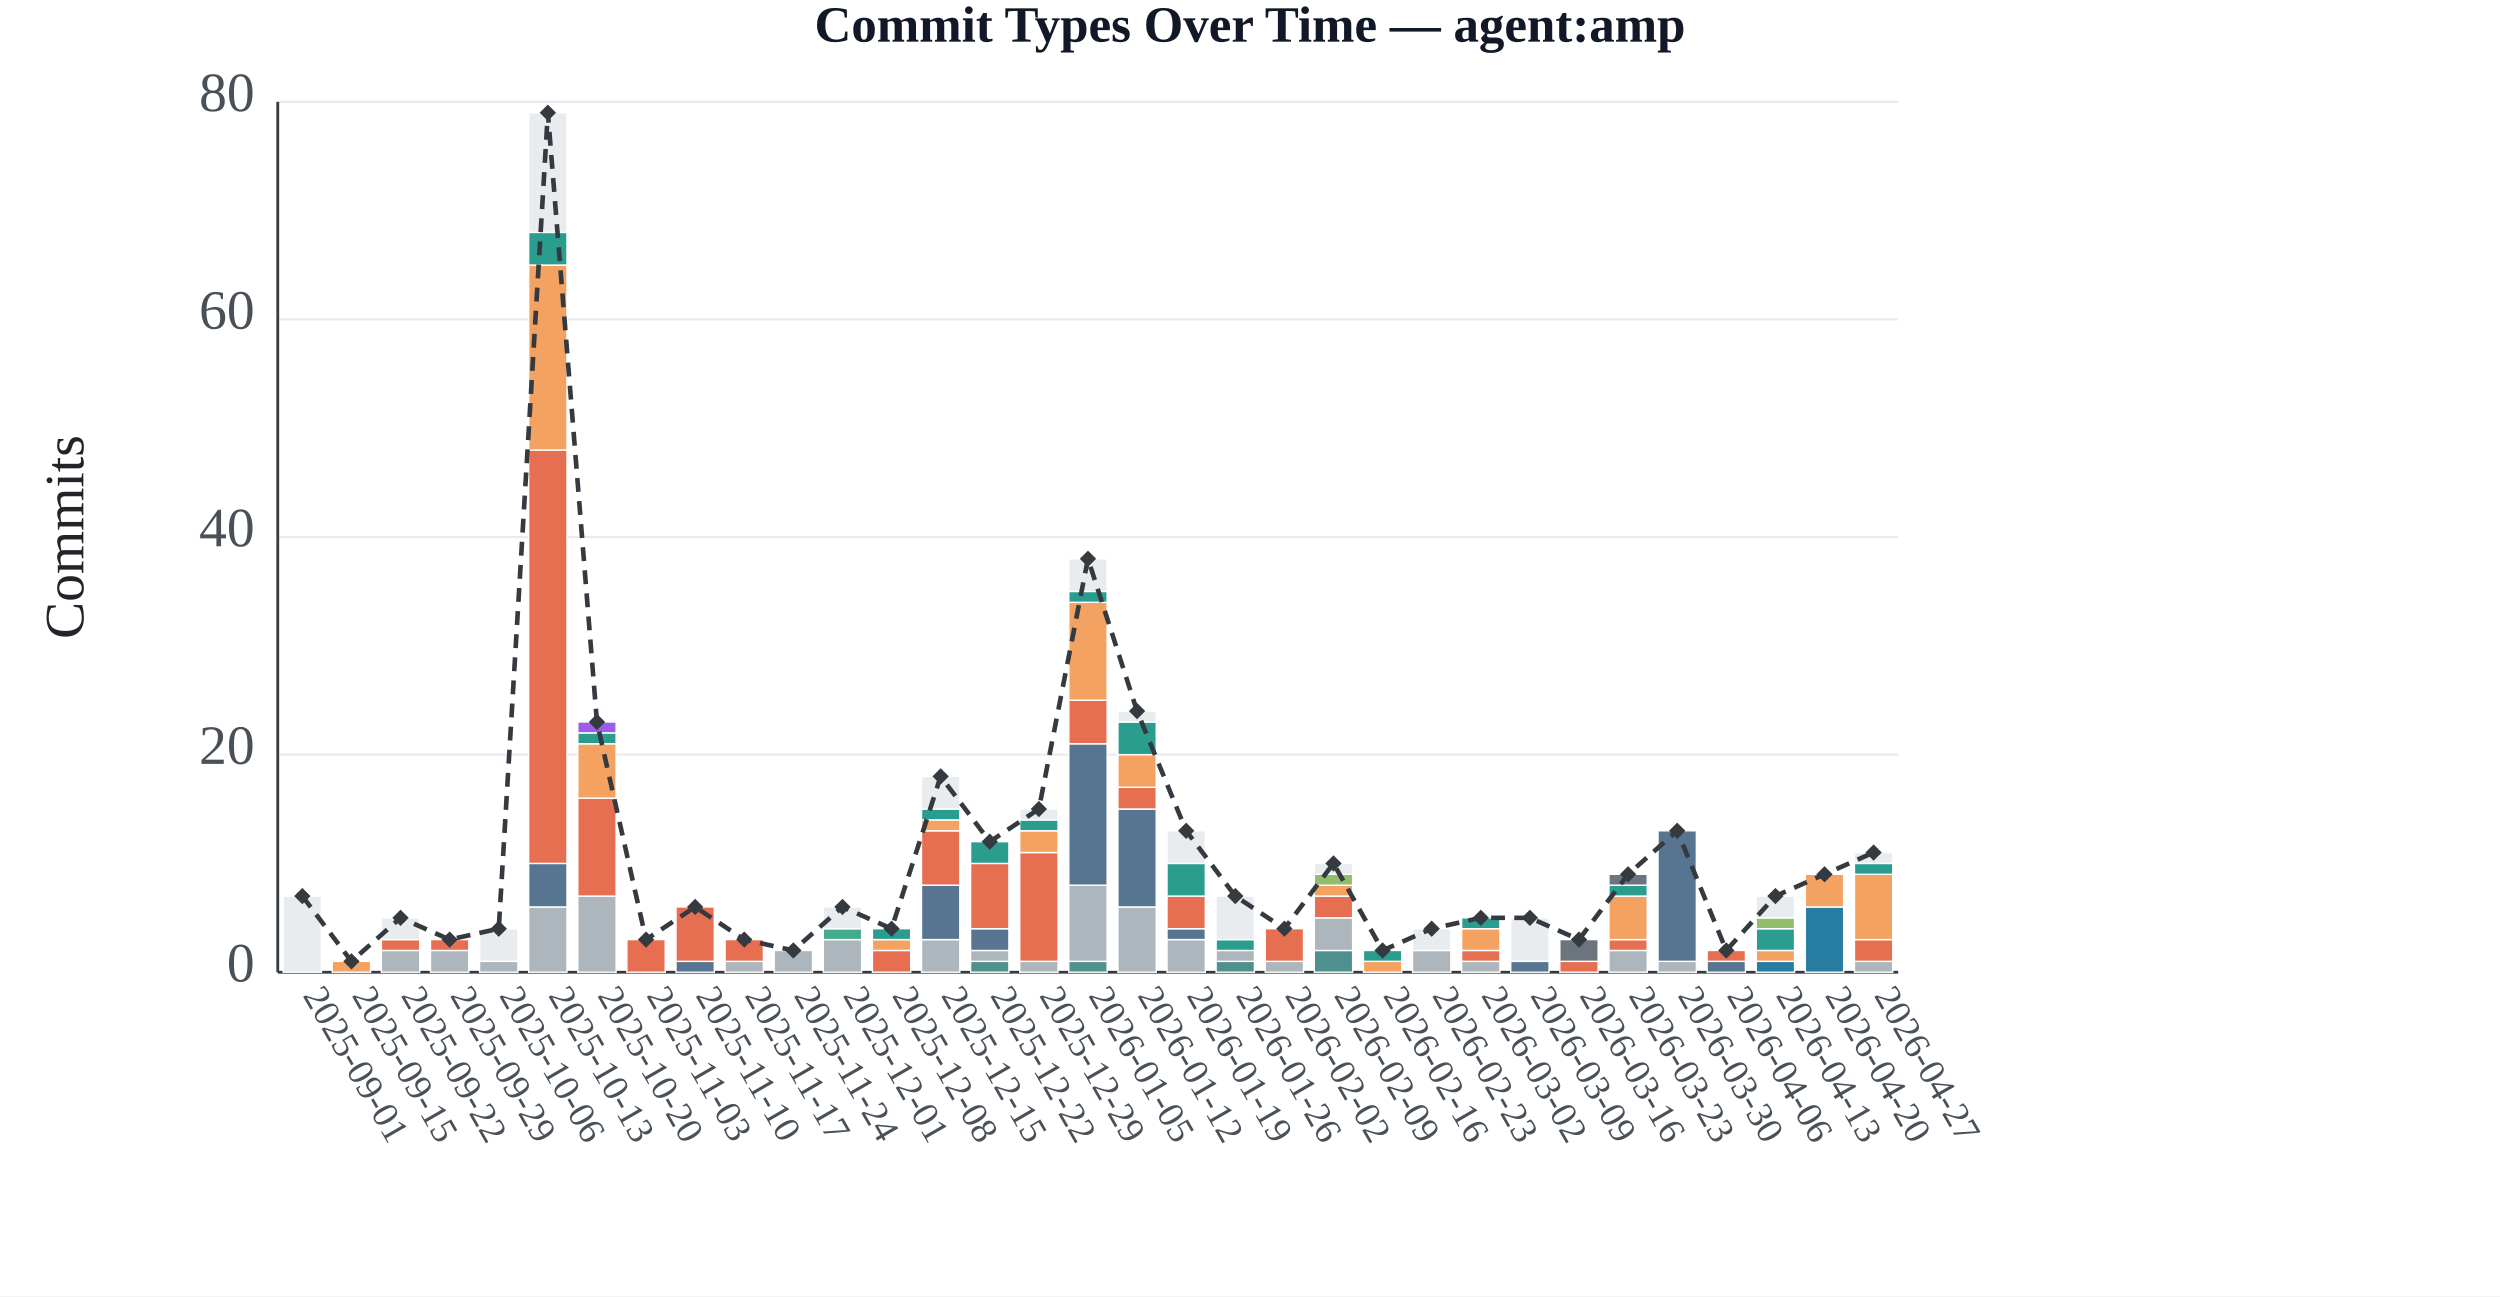
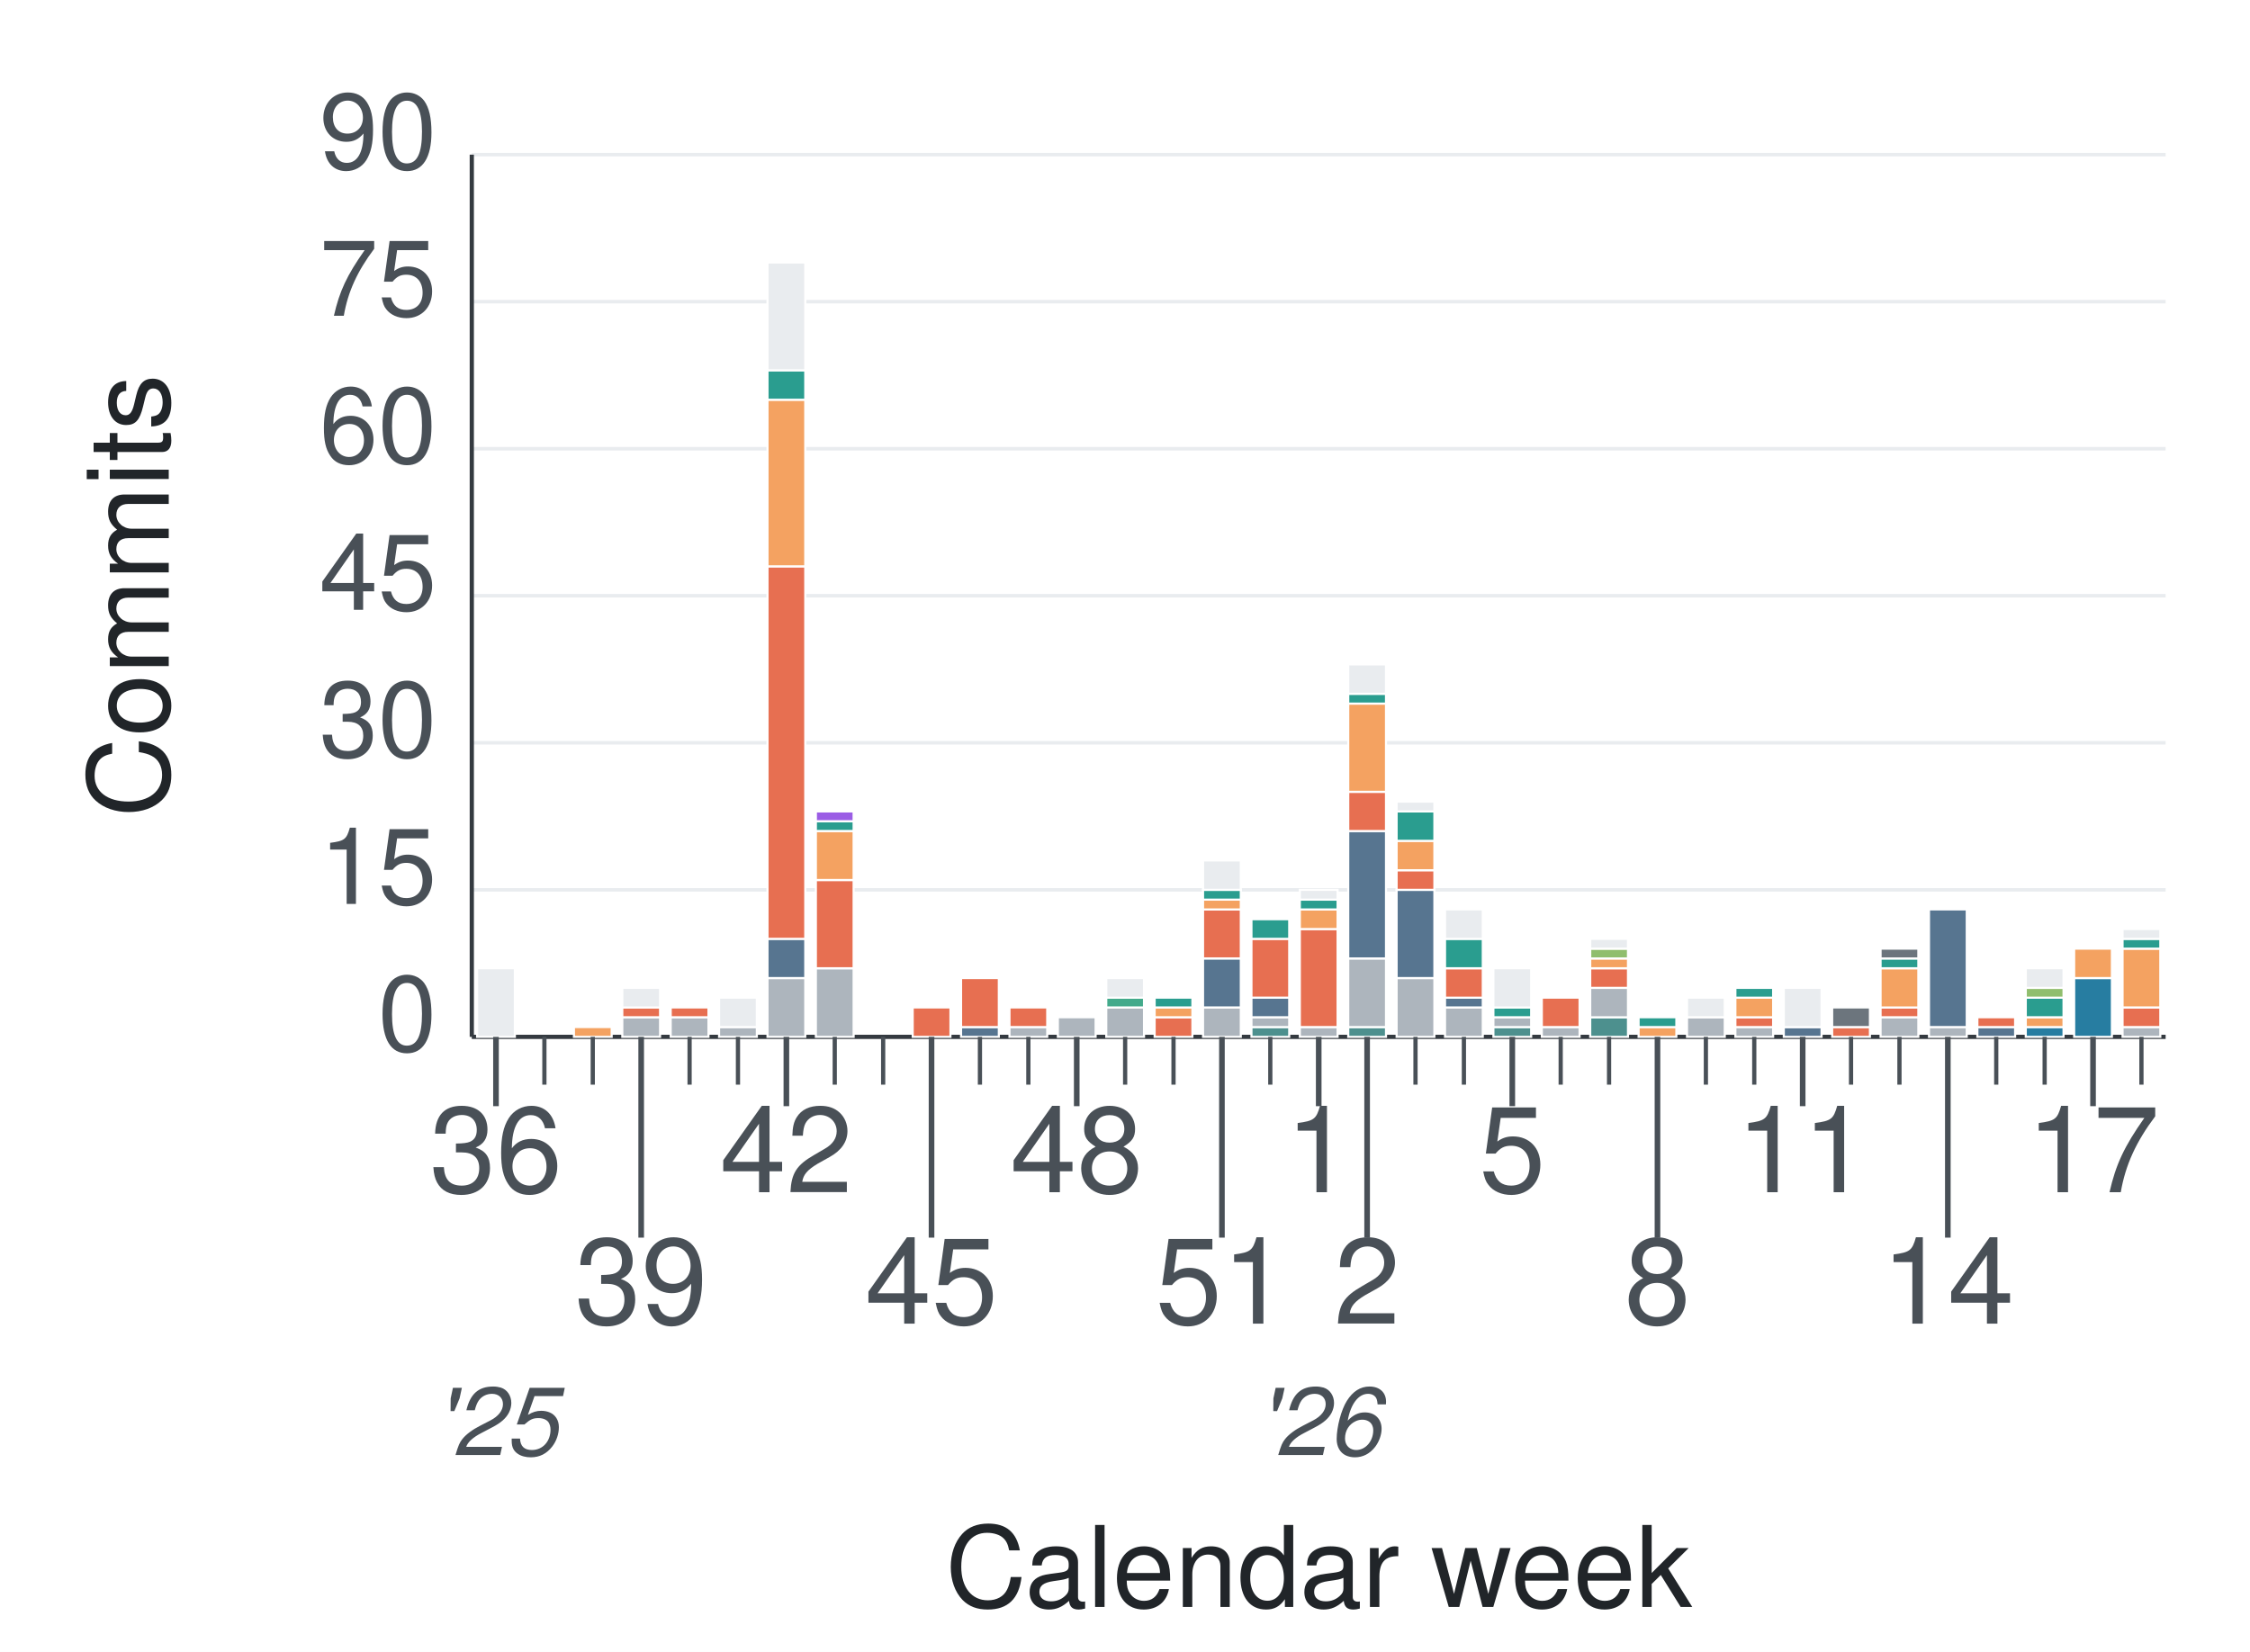
- <svg xmlns="http://www.w3.org/2000/svg" width="1080" height="560" viewBox="0 0 1080 560">
+ <svg xmlns="http://www.w3.org/2000/svg" font-family="Helvetica, Arial, Liberation Sans, DejaVu Sans, sans-serif" width="640" height="470" viewBox="0 0 640 470">
  <rect width="100%" height="100%" fill="white" />
-   <line x1="120.00" y1="420.00" x2="820.00" y2="420.00" stroke="#e9ecef" stroke-width="1" />
-   <text x="110.00" y="424.00" text-anchor="end" font-size="24" fill="#495057">0</text>
-   <line x1="120.00" y1="326.00" x2="820.00" y2="326.00" stroke="#e9ecef" stroke-width="1" />
-   <text x="110.00" y="330.00" text-anchor="end" font-size="24" fill="#495057">20</text>
-   <line x1="120.00" y1="232.00" x2="820.00" y2="232.00" stroke="#e9ecef" stroke-width="1" />
-   <text x="110.00" y="236.00" text-anchor="end" font-size="24" fill="#495057">40</text>
-   <line x1="120.00" y1="138.00" x2="820.00" y2="138.00" stroke="#e9ecef" stroke-width="1" />
-   <text x="110.00" y="142.00" text-anchor="end" font-size="24" fill="#495057">60</text>
-   <line x1="120.00" y1="44.00" x2="820.00" y2="44.00" stroke="#e9ecef" stroke-width="1" />
-   <text x="110.00" y="48.00" text-anchor="end" font-size="24" fill="#495057">80</text>
-   <line x1="120.00" y1="420.00" x2="820.00" y2="420.00" stroke="#343a40" stroke-width="1.2" />
-   <line x1="120.00" y1="44.00" x2="120.00" y2="420.00" stroke="#343a40" stroke-width="1.2" />
-   <text x="540.00" y="18" text-anchor="middle" font-size="22" font-weight="700" fill="#111827">Commit Types Over Time — agent:amp</text>
-   <text x="36.00" y="232.00" transform="rotate(-90 36.00 232.00)" text-anchor="middle" font-size="24" fill="#212529">Commits</text>
-   <rect x="122.33" y="387.10" width="16.55" height="32.90" fill="#e9ecef" stroke="white" stroke-width="0.6" />
-   <rect x="143.55" y="415.30" width="16.55" height="4.70" fill="#f4a261" stroke="white" stroke-width="0.6" />
-   <rect x="164.76" y="410.60" width="16.55" height="9.40" fill="#adb5bd" stroke="white" stroke-width="0.6" />
-   <rect x="164.76" y="405.90" width="16.55" height="4.70" fill="#e76f51" stroke="white" stroke-width="0.6" />
-   <rect x="164.76" y="396.50" width="16.55" height="9.40" fill="#e9ecef" stroke="white" stroke-width="0.6" />
-   <rect x="185.97" y="410.60" width="16.55" height="9.40" fill="#adb5bd" stroke="white" stroke-width="0.6" />
-   <rect x="185.97" y="405.90" width="16.55" height="4.70" fill="#e76f51" stroke="white" stroke-width="0.6" />
-   <rect x="207.18" y="415.30" width="16.55" height="4.70" fill="#adb5bd" stroke="white" stroke-width="0.6" />
-   <rect x="207.18" y="401.20" width="16.55" height="14.10" fill="#e9ecef" stroke="white" stroke-width="0.6" />
-   <rect x="228.39" y="391.80" width="16.55" height="28.20" fill="#adb5bd" stroke="white" stroke-width="0.6" />
-   <rect x="228.39" y="373.00" width="16.55" height="18.80" fill="#577590" stroke="white" stroke-width="0.6" />
-   <rect x="228.39" y="194.40" width="16.55" height="178.60" fill="#e76f51" stroke="white" stroke-width="0.6" />
-   <rect x="228.39" y="114.50" width="16.55" height="79.90" fill="#f4a261" stroke="white" stroke-width="0.6" />
-   <rect x="228.39" y="100.40" width="16.55" height="14.10" fill="#2a9d8f" stroke="white" stroke-width="0.6" />
-   <rect x="228.39" y="48.70" width="16.55" height="51.70" fill="#e9ecef" stroke="white" stroke-width="0.6" />
-   <rect x="249.61" y="387.10" width="16.55" height="32.90" fill="#adb5bd" stroke="white" stroke-width="0.6" />
-   <rect x="249.61" y="344.80" width="16.55" height="42.30" fill="#e76f51" stroke="white" stroke-width="0.6" />
-   <rect x="249.61" y="321.30" width="16.55" height="23.50" fill="#f4a261" stroke="white" stroke-width="0.6" />
-   <rect x="249.61" y="316.60" width="16.55" height="4.70" fill="#2a9d8f" stroke="white" stroke-width="0.6" />
-   <rect x="249.61" y="311.90" width="16.55" height="4.70" fill="#9b5de5" stroke="white" stroke-width="0.6" />
-   <rect x="270.82" y="405.90" width="16.55" height="14.10" fill="#e76f51" stroke="white" stroke-width="0.6" />
-   <rect x="292.03" y="415.30" width="16.55" height="4.70" fill="#577590" stroke="white" stroke-width="0.6" />
-   <rect x="292.03" y="391.80" width="16.55" height="23.50" fill="#e76f51" stroke="white" stroke-width="0.6" />
-   <rect x="313.24" y="415.30" width="16.55" height="4.70" fill="#adb5bd" stroke="white" stroke-width="0.6" />
-   <rect x="313.24" y="405.90" width="16.55" height="9.40" fill="#e76f51" stroke="white" stroke-width="0.6" />
-   <rect x="334.45" y="410.60" width="16.55" height="9.40" fill="#adb5bd" stroke="white" stroke-width="0.6" />
-   <rect x="355.67" y="405.90" width="16.55" height="14.10" fill="#adb5bd" stroke="white" stroke-width="0.6" />
-   <rect x="355.67" y="401.20" width="16.55" height="4.70" fill="#43aa8b" stroke="white" stroke-width="0.6" />
-   <rect x="355.67" y="391.80" width="16.55" height="9.40" fill="#e9ecef" stroke="white" stroke-width="0.6" />
-   <rect x="376.88" y="410.60" width="16.55" height="9.40" fill="#e76f51" stroke="white" stroke-width="0.6" />
-   <rect x="376.88" y="405.90" width="16.55" height="4.70" fill="#f4a261" stroke="white" stroke-width="0.6" />
-   <rect x="376.88" y="401.20" width="16.55" height="4.70" fill="#2a9d8f" stroke="white" stroke-width="0.6" />
-   <rect x="398.09" y="405.90" width="16.55" height="14.10" fill="#adb5bd" stroke="white" stroke-width="0.6" />
-   <rect x="398.09" y="382.40" width="16.55" height="23.50" fill="#577590" stroke="white" stroke-width="0.6" />
-   <rect x="398.09" y="358.90" width="16.55" height="23.50" fill="#e76f51" stroke="white" stroke-width="0.6" />
-   <rect x="398.09" y="354.20" width="16.55" height="4.70" fill="#f4a261" stroke="white" stroke-width="0.6" />
-   <rect x="398.09" y="349.50" width="16.55" height="4.70" fill="#2a9d8f" stroke="white" stroke-width="0.6" />
-   <rect x="398.09" y="335.40" width="16.55" height="14.10" fill="#e9ecef" stroke="white" stroke-width="0.6" />
-   <rect x="419.30" y="415.30" width="16.55" height="4.70" fill="#4d908e" stroke="white" stroke-width="0.6" />
-   <rect x="419.30" y="410.60" width="16.55" height="4.70" fill="#adb5bd" stroke="white" stroke-width="0.6" />
-   <rect x="419.30" y="401.20" width="16.55" height="9.40" fill="#577590" stroke="white" stroke-width="0.6" />
-   <rect x="419.30" y="373.00" width="16.55" height="28.20" fill="#e76f51" stroke="white" stroke-width="0.6" />
-   <rect x="419.30" y="363.60" width="16.55" height="9.40" fill="#2a9d8f" stroke="white" stroke-width="0.6" />
-   <rect x="440.52" y="415.30" width="16.55" height="4.70" fill="#adb5bd" stroke="white" stroke-width="0.6" />
-   <rect x="440.52" y="368.30" width="16.55" height="47.00" fill="#e76f51" stroke="white" stroke-width="0.6" />
-   <rect x="440.52" y="358.90" width="16.55" height="9.40" fill="#f4a261" stroke="white" stroke-width="0.6" />
-   <rect x="440.52" y="354.20" width="16.55" height="4.70" fill="#2a9d8f" stroke="white" stroke-width="0.6" />
-   <rect x="440.52" y="349.50" width="16.55" height="4.70" fill="#e9ecef" stroke="white" stroke-width="0.6" />
-   <rect x="461.73" y="415.30" width="16.55" height="4.70" fill="#4d908e" stroke="white" stroke-width="0.6" />
-   <rect x="461.73" y="382.40" width="16.55" height="32.90" fill="#adb5bd" stroke="white" stroke-width="0.6" />
-   <rect x="461.73" y="321.30" width="16.55" height="61.10" fill="#577590" stroke="white" stroke-width="0.6" />
-   <rect x="461.73" y="302.50" width="16.55" height="18.80" fill="#e76f51" stroke="white" stroke-width="0.6" />
-   <rect x="461.73" y="260.20" width="16.55" height="42.30" fill="#f4a261" stroke="white" stroke-width="0.6" />
-   <rect x="461.73" y="255.50" width="16.55" height="4.70" fill="#2a9d8f" stroke="white" stroke-width="0.6" />
-   <rect x="461.73" y="241.40" width="16.55" height="14.10" fill="#e9ecef" stroke="white" stroke-width="0.6" />
-   <rect x="482.94" y="391.80" width="16.55" height="28.20" fill="#adb5bd" stroke="white" stroke-width="0.6" />
-   <rect x="482.94" y="349.50" width="16.55" height="42.30" fill="#577590" stroke="white" stroke-width="0.6" />
-   <rect x="482.94" y="340.10" width="16.55" height="9.40" fill="#e76f51" stroke="white" stroke-width="0.6" />
-   <rect x="482.94" y="326.00" width="16.55" height="14.10" fill="#f4a261" stroke="white" stroke-width="0.6" />
-   <rect x="482.94" y="311.90" width="16.55" height="14.10" fill="#2a9d8f" stroke="white" stroke-width="0.6" />
-   <rect x="482.94" y="307.20" width="16.55" height="4.70" fill="#e9ecef" stroke="white" stroke-width="0.6" />
-   <rect x="504.15" y="405.90" width="16.55" height="14.10" fill="#adb5bd" stroke="white" stroke-width="0.6" />
-   <rect x="504.15" y="401.20" width="16.55" height="4.70" fill="#577590" stroke="white" stroke-width="0.6" />
-   <rect x="504.15" y="387.10" width="16.55" height="14.10" fill="#e76f51" stroke="white" stroke-width="0.6" />
-   <rect x="504.15" y="373.00" width="16.55" height="14.10" fill="#2a9d8f" stroke="white" stroke-width="0.6" />
-   <rect x="504.15" y="358.90" width="16.55" height="14.10" fill="#e9ecef" stroke="white" stroke-width="0.6" />
-   <rect x="525.36" y="415.30" width="16.55" height="4.70" fill="#4d908e" stroke="white" stroke-width="0.6" />
-   <rect x="525.36" y="410.60" width="16.55" height="4.70" fill="#adb5bd" stroke="white" stroke-width="0.6" />
-   <rect x="525.36" y="405.90" width="16.55" height="4.70" fill="#2a9d8f" stroke="white" stroke-width="0.6" />
-   <rect x="525.36" y="387.10" width="16.55" height="18.80" fill="#e9ecef" stroke="white" stroke-width="0.6" />
-   <rect x="546.58" y="415.30" width="16.55" height="4.70" fill="#adb5bd" stroke="white" stroke-width="0.6" />
-   <rect x="546.58" y="401.20" width="16.55" height="14.10" fill="#e76f51" stroke="white" stroke-width="0.6" />
-   <rect x="567.79" y="410.60" width="16.55" height="9.40" fill="#4d908e" stroke="white" stroke-width="0.6" />
-   <rect x="567.79" y="396.50" width="16.55" height="14.10" fill="#adb5bd" stroke="white" stroke-width="0.6" />
-   <rect x="567.79" y="387.10" width="16.55" height="9.40" fill="#e76f51" stroke="white" stroke-width="0.6" />
-   <rect x="567.79" y="382.40" width="16.55" height="4.70" fill="#f4a261" stroke="white" stroke-width="0.6" />
-   <rect x="567.79" y="377.70" width="16.55" height="4.70" fill="#90be6d" stroke="white" stroke-width="0.6" />
-   <rect x="567.79" y="373.00" width="16.55" height="4.70" fill="#e9ecef" stroke="white" stroke-width="0.6" />
-   <rect x="589.00" y="415.30" width="16.55" height="4.70" fill="#f4a261" stroke="white" stroke-width="0.6" />
-   <rect x="589.00" y="410.60" width="16.55" height="4.70" fill="#2a9d8f" stroke="white" stroke-width="0.6" />
-   <rect x="610.21" y="410.60" width="16.55" height="9.40" fill="#adb5bd" stroke="white" stroke-width="0.6" />
-   <rect x="610.21" y="401.20" width="16.55" height="9.40" fill="#e9ecef" stroke="white" stroke-width="0.6" />
-   <rect x="631.42" y="415.30" width="16.55" height="4.70" fill="#adb5bd" stroke="white" stroke-width="0.6" />
-   <rect x="631.42" y="410.60" width="16.55" height="4.70" fill="#e76f51" stroke="white" stroke-width="0.6" />
-   <rect x="631.42" y="401.20" width="16.55" height="9.40" fill="#f4a261" stroke="white" stroke-width="0.6" />
-   <rect x="631.42" y="396.50" width="16.55" height="4.70" fill="#2a9d8f" stroke="white" stroke-width="0.6" />
-   <rect x="652.64" y="415.30" width="16.55" height="4.70" fill="#577590" stroke="white" stroke-width="0.6" />
-   <rect x="652.64" y="396.50" width="16.55" height="18.80" fill="#e9ecef" stroke="white" stroke-width="0.6" />
-   <rect x="673.85" y="415.30" width="16.55" height="4.70" fill="#e76f51" stroke="white" stroke-width="0.6" />
-   <rect x="673.85" y="405.90" width="16.55" height="9.40" fill="#6c757d" stroke="white" stroke-width="0.6" />
-   <rect x="695.06" y="410.60" width="16.55" height="9.40" fill="#adb5bd" stroke="white" stroke-width="0.6" />
-   <rect x="695.06" y="405.90" width="16.55" height="4.70" fill="#e76f51" stroke="white" stroke-width="0.6" />
-   <rect x="695.06" y="387.10" width="16.55" height="18.80" fill="#f4a261" stroke="white" stroke-width="0.6" />
-   <rect x="695.06" y="382.40" width="16.55" height="4.70" fill="#2a9d8f" stroke="white" stroke-width="0.6" />
-   <rect x="695.06" y="377.70" width="16.55" height="4.70" fill="#6c757d" stroke="white" stroke-width="0.6" />
-   <rect x="716.27" y="415.30" width="16.55" height="4.70" fill="#adb5bd" stroke="white" stroke-width="0.6" />
-   <rect x="716.27" y="358.90" width="16.55" height="56.40" fill="#577590" stroke="white" stroke-width="0.6" />
-   <rect x="737.48" y="415.30" width="16.55" height="4.70" fill="#577590" stroke="white" stroke-width="0.6" />
-   <rect x="737.48" y="410.60" width="16.55" height="4.70" fill="#e76f51" stroke="white" stroke-width="0.6" />
-   <rect x="758.70" y="415.30" width="16.55" height="4.70" fill="#277da1" stroke="white" stroke-width="0.6" />
-   <rect x="758.70" y="410.60" width="16.55" height="4.70" fill="#f4a261" stroke="white" stroke-width="0.6" />
-   <rect x="758.70" y="401.20" width="16.55" height="9.40" fill="#2a9d8f" stroke="white" stroke-width="0.6" />
-   <rect x="758.70" y="396.50" width="16.55" height="4.70" fill="#90be6d" stroke="white" stroke-width="0.6" />
-   <rect x="758.70" y="387.10" width="16.55" height="9.40" fill="#e9ecef" stroke="white" stroke-width="0.6" />
-   <rect x="779.91" y="391.80" width="16.55" height="28.20" fill="#277da1" stroke="white" stroke-width="0.6" />
-   <rect x="779.91" y="377.70" width="16.55" height="14.10" fill="#f4a261" stroke="white" stroke-width="0.6" />
-   <rect x="801.12" y="415.30" width="16.55" height="4.70" fill="#adb5bd" stroke="white" stroke-width="0.6" />
-   <rect x="801.12" y="405.90" width="16.55" height="9.40" fill="#e76f51" stroke="white" stroke-width="0.6" />
-   <rect x="801.12" y="377.70" width="16.55" height="28.20" fill="#f4a261" stroke="white" stroke-width="0.6" />
-   <rect x="801.12" y="373.00" width="16.55" height="4.70" fill="#2a9d8f" stroke="white" stroke-width="0.6" />
-   <rect x="801.12" y="368.30" width="16.55" height="4.70" fill="#e9ecef" stroke="white" stroke-width="0.6" />
-   <polyline fill="none" stroke="#343a40" stroke-width="2" stroke-dasharray="6 4" points="130.61,387.10 151.82,415.30 173.03,396.50 194.24,405.90 215.45,401.20 236.67,48.70 257.88,311.90 279.09,405.90 300.30,391.80 321.52,405.90 342.73,410.60 363.94,391.80 385.15,401.20 406.36,335.40 427.58,363.60 448.79,349.50 470.00,241.40 491.21,307.20 512.42,358.90 533.64,387.10 554.85,401.20 576.06,373.00 597.27,410.60 618.48,401.20 639.70,396.50 660.91,396.50 682.12,405.90 703.33,377.70 724.55,358.90 745.76,410.60 766.97,387.10 788.18,377.70 809.39,368.30" />
-   <rect x="128.11" y="384.60" width="5" height="5" fill="#343a40" transform="rotate(45 130.61 387.10)" />
-   <rect x="149.32" y="412.80" width="5" height="5" fill="#343a40" transform="rotate(45 151.82 415.30)" />
-   <rect x="170.53" y="394.00" width="5" height="5" fill="#343a40" transform="rotate(45 173.03 396.50)" />
-   <rect x="191.74" y="403.40" width="5" height="5" fill="#343a40" transform="rotate(45 194.24 405.90)" />
-   <rect x="212.95" y="398.70" width="5" height="5" fill="#343a40" transform="rotate(45 215.45 401.20)" />
-   <rect x="234.17" y="46.20" width="5" height="5" fill="#343a40" transform="rotate(45 236.67 48.70)" />
-   <rect x="255.38" y="309.40" width="5" height="5" fill="#343a40" transform="rotate(45 257.88 311.90)" />
-   <rect x="276.59" y="403.40" width="5" height="5" fill="#343a40" transform="rotate(45 279.09 405.90)" />
-   <rect x="297.80" y="389.30" width="5" height="5" fill="#343a40" transform="rotate(45 300.30 391.80)" />
-   <rect x="319.02" y="403.40" width="5" height="5" fill="#343a40" transform="rotate(45 321.52 405.90)" />
-   <rect x="340.23" y="408.10" width="5" height="5" fill="#343a40" transform="rotate(45 342.73 410.60)" />
-   <rect x="361.44" y="389.30" width="5" height="5" fill="#343a40" transform="rotate(45 363.94 391.80)" />
-   <rect x="382.65" y="398.70" width="5" height="5" fill="#343a40" transform="rotate(45 385.15 401.20)" />
-   <rect x="403.86" y="332.90" width="5" height="5" fill="#343a40" transform="rotate(45 406.36 335.40)" />
-   <rect x="425.08" y="361.10" width="5" height="5" fill="#343a40" transform="rotate(45 427.58 363.60)" />
-   <rect x="446.29" y="347.00" width="5" height="5" fill="#343a40" transform="rotate(45 448.79 349.50)" />
-   <rect x="467.50" y="238.90" width="5" height="5" fill="#343a40" transform="rotate(45 470.00 241.40)" />
-   <rect x="488.71" y="304.70" width="5" height="5" fill="#343a40" transform="rotate(45 491.21 307.20)" />
-   <rect x="509.92" y="356.40" width="5" height="5" fill="#343a40" transform="rotate(45 512.42 358.90)" />
-   <rect x="531.14" y="384.60" width="5" height="5" fill="#343a40" transform="rotate(45 533.64 387.10)" />
-   <rect x="552.35" y="398.70" width="5" height="5" fill="#343a40" transform="rotate(45 554.85 401.20)" />
-   <rect x="573.56" y="370.50" width="5" height="5" fill="#343a40" transform="rotate(45 576.06 373.00)" />
-   <rect x="594.77" y="408.10" width="5" height="5" fill="#343a40" transform="rotate(45 597.27 410.60)" />
-   <rect x="615.98" y="398.70" width="5" height="5" fill="#343a40" transform="rotate(45 618.48 401.20)" />
-   <rect x="637.20" y="394.00" width="5" height="5" fill="#343a40" transform="rotate(45 639.70 396.50)" />
-   <rect x="658.41" y="394.00" width="5" height="5" fill="#343a40" transform="rotate(45 660.91 396.50)" />
-   <rect x="679.62" y="403.40" width="5" height="5" fill="#343a40" transform="rotate(45 682.12 405.90)" />
-   <rect x="700.83" y="375.20" width="5" height="5" fill="#343a40" transform="rotate(45 703.33 377.70)" />
-   <rect x="722.05" y="356.40" width="5" height="5" fill="#343a40" transform="rotate(45 724.55 358.90)" />
-   <rect x="743.26" y="408.10" width="5" height="5" fill="#343a40" transform="rotate(45 745.76 410.60)" />
-   <rect x="764.47" y="384.60" width="5" height="5" fill="#343a40" transform="rotate(45 766.97 387.10)" />
-   <rect x="785.68" y="375.20" width="5" height="5" fill="#343a40" transform="rotate(45 788.18 377.70)" />
-   <rect x="806.89" y="365.80" width="5" height="5" fill="#343a40" transform="rotate(45 809.39 368.30)" />
-   <text x="130.61" y="430.00" transform="rotate(60 130.61 430.00)" font-size="16" text-anchor="start" fill="#495057">2025-09-01</text>
-   <text x="151.82" y="430.00" transform="rotate(60 151.82 430.00)" font-size="16" text-anchor="start" fill="#495057">2025-09-15</text>
-   <text x="173.03" y="430.00" transform="rotate(60 173.03 430.00)" font-size="16" text-anchor="start" fill="#495057">2025-09-22</text>
-   <text x="194.24" y="430.00" transform="rotate(60 194.24 430.00)" font-size="16" text-anchor="start" fill="#495057">2025-09-29</text>
-   <text x="215.45" y="430.00" transform="rotate(60 215.45 430.00)" font-size="16" text-anchor="start" fill="#495057">2025-10-06</text>
-   <text x="236.67" y="430.00" transform="rotate(60 236.67 430.00)" font-size="16" text-anchor="start" fill="#495057">2025-10-13</text>
-   <text x="257.88" y="430.00" transform="rotate(60 257.88 430.00)" font-size="16" text-anchor="start" fill="#495057">2025-10-20</text>
-   <text x="279.09" y="430.00" transform="rotate(60 279.09 430.00)" font-size="16" text-anchor="start" fill="#495057">2025-11-03</text>
-   <text x="300.30" y="430.00" transform="rotate(60 300.30 430.00)" font-size="16" text-anchor="start" fill="#495057">2025-11-10</text>
-   <text x="321.52" y="430.00" transform="rotate(60 321.52 430.00)" font-size="16" text-anchor="start" fill="#495057">2025-11-17</text>
-   <text x="342.73" y="430.00" transform="rotate(60 342.73 430.00)" font-size="16" text-anchor="start" fill="#495057">2025-11-24</text>
-   <text x="363.94" y="430.00" transform="rotate(60 363.94 430.00)" font-size="16" text-anchor="start" fill="#495057">2025-12-01</text>
-   <text x="385.15" y="430.00" transform="rotate(60 385.15 430.00)" font-size="16" text-anchor="start" fill="#495057">2025-12-08</text>
-   <text x="406.36" y="430.00" transform="rotate(60 406.36 430.00)" font-size="16" text-anchor="start" fill="#495057">2025-12-15</text>
-   <text x="427.58" y="430.00" transform="rotate(60 427.58 430.00)" font-size="16" text-anchor="start" fill="#495057">2025-12-22</text>
-   <text x="448.79" y="430.00" transform="rotate(60 448.79 430.00)" font-size="16" text-anchor="start" fill="#495057">2025-12-29</text>
-   <text x="470.00" y="430.00" transform="rotate(60 470.00 430.00)" font-size="16" text-anchor="start" fill="#495057">2026-01-05</text>
-   <text x="491.21" y="430.00" transform="rotate(60 491.21 430.00)" font-size="16" text-anchor="start" fill="#495057">2026-01-12</text>
-   <text x="512.42" y="430.00" transform="rotate(60 512.42 430.00)" font-size="16" text-anchor="start" fill="#495057">2026-01-19</text>
-   <text x="533.64" y="430.00" transform="rotate(60 533.64 430.00)" font-size="16" text-anchor="start" fill="#495057">2026-01-26</text>
-   <text x="554.85" y="430.00" transform="rotate(60 554.85 430.00)" font-size="16" text-anchor="start" fill="#495057">2026-02-02</text>
-   <text x="576.06" y="430.00" transform="rotate(60 576.06 430.00)" font-size="16" text-anchor="start" fill="#495057">2026-02-09</text>
-   <text x="597.27" y="430.00" transform="rotate(60 597.27 430.00)" font-size="16" text-anchor="start" fill="#495057">2026-02-16</text>
-   <text x="618.48" y="430.00" transform="rotate(60 618.48 430.00)" font-size="16" text-anchor="start" fill="#495057">2026-02-23</text>
-   <text x="639.70" y="430.00" transform="rotate(60 639.70 430.00)" font-size="16" text-anchor="start" fill="#495057">2026-03-02</text>
-   <text x="660.91" y="430.00" transform="rotate(60 660.91 430.00)" font-size="16" text-anchor="start" fill="#495057">2026-03-09</text>
-   <text x="682.12" y="430.00" transform="rotate(60 682.12 430.00)" font-size="16" text-anchor="start" fill="#495057">2026-03-16</text>
-   <text x="703.33" y="430.00" transform="rotate(60 703.33 430.00)" font-size="16" text-anchor="start" fill="#495057">2026-03-23</text>
-   <text x="724.55" y="430.00" transform="rotate(60 724.55 430.00)" font-size="16" text-anchor="start" fill="#495057">2026-03-30</text>
-   <text x="745.76" y="430.00" transform="rotate(60 745.76 430.00)" font-size="16" text-anchor="start" fill="#495057">2026-04-06</text>
-   <text x="766.97" y="430.00" transform="rotate(60 766.97 430.00)" font-size="16" text-anchor="start" fill="#495057">2026-04-13</text>
-   <text x="788.18" y="430.00" transform="rotate(60 788.18 430.00)" font-size="16" text-anchor="start" fill="#495057">2026-04-20</text>
-   <text x="809.39" y="430.00" transform="rotate(60 809.39 430.00)" font-size="16" text-anchor="start" fill="#495057">2026-04-27</text>
+   <defs>
+     <pattern id="gapHatch" width="7" height="7" patternUnits="userSpaceOnUse" patternTransform="rotate(45)">
+       <rect width="7" height="7" fill="#f8f9fa" />
+       <line x1="0" y1="0" x2="0" y2="7" stroke="#adb5bd" stroke-width="2" />
+     </pattern>
+   </defs>
+   <line x1="134.20" y1="295.00" x2="616.00" y2="295.00" stroke="#e9ecef" stroke-width="1" />
+   <text x="124.20" y="299.00" text-anchor="end" font-size="30" fill="#495057">0</text>
+   <line x1="134.20" y1="253.17" x2="616.00" y2="253.17" stroke="#e9ecef" stroke-width="1" />
+   <text x="124.20" y="257.17" text-anchor="end" font-size="30" fill="#495057">15</text>
+   <line x1="134.20" y1="211.33" x2="616.00" y2="211.33" stroke="#e9ecef" stroke-width="1" />
+   <text x="124.20" y="215.33" text-anchor="end" font-size="30" fill="#495057">30</text>
+   <line x1="134.20" y1="169.50" x2="616.00" y2="169.50" stroke="#e9ecef" stroke-width="1" />
+   <text x="124.20" y="173.50" text-anchor="end" font-size="30" fill="#495057">45</text>
+   <line x1="134.20" y1="127.67" x2="616.00" y2="127.67" stroke="#e9ecef" stroke-width="1" />
+   <text x="124.20" y="131.67" text-anchor="end" font-size="30" fill="#495057">60</text>
+   <line x1="134.20" y1="85.83" x2="616.00" y2="85.83" stroke="#e9ecef" stroke-width="1" />
+   <text x="124.20" y="89.83" text-anchor="end" font-size="30" fill="#495057">75</text>
+   <line x1="134.20" y1="44.00" x2="616.00" y2="44.00" stroke="#e9ecef" stroke-width="1" />
+   <text x="124.20" y="48.00" text-anchor="end" font-size="30" fill="#495057">90</text>
+   <line x1="134.20" y1="295.00" x2="616.00" y2="295.00" stroke="#343a40" stroke-width="1.2" />
+   <line x1="134.20" y1="44.00" x2="134.20" y2="295.00" stroke="#343a40" stroke-width="1.2" />
+   <text x="48.00" y="169.50" transform="rotate(-90 48.00 169.50)" text-anchor="middle" font-size="32" fill="#212529">Commits</text>
+   <text x="375.10" y="457.20" text-anchor="middle" font-size="32" fill="#212529">Calendar week</text>
+   <rect x="135.71" y="275.48" width="10.74" height="19.52" fill="#e9ecef" stroke="white" stroke-width="0.6" />
+   <rect x="163.25" y="292.21" width="10.74" height="2.79" fill="#f4a261" stroke="white" stroke-width="0.6" />
+   <rect x="177.01" y="289.42" width="10.74" height="5.58" fill="#adb5bd" stroke="white" stroke-width="0.6" />
+   <rect x="177.01" y="286.63" width="10.74" height="2.79" fill="#e76f51" stroke="white" stroke-width="0.6" />
+   <rect x="177.01" y="281.06" width="10.74" height="5.58" fill="#e9ecef" stroke="white" stroke-width="0.6" />
+   <rect x="190.78" y="289.42" width="10.74" height="5.58" fill="#adb5bd" stroke="white" stroke-width="0.6" />
+   <rect x="190.78" y="286.63" width="10.74" height="2.79" fill="#e76f51" stroke="white" stroke-width="0.6" />
+   <rect x="204.54" y="292.21" width="10.74" height="2.79" fill="#adb5bd" stroke="white" stroke-width="0.6" />
+   <rect x="204.54" y="283.84" width="10.74" height="8.37" fill="#e9ecef" stroke="white" stroke-width="0.6" />
+   <rect x="218.31" y="278.27" width="10.74" height="16.73" fill="#adb5bd" stroke="white" stroke-width="0.6" />
+   <rect x="218.31" y="267.11" width="10.74" height="11.16" fill="#577590" stroke="white" stroke-width="0.6" />
+   <rect x="218.31" y="161.13" width="10.74" height="105.98" fill="#e76f51" stroke="white" stroke-width="0.6" />
+   <rect x="218.31" y="113.72" width="10.74" height="47.41" fill="#f4a261" stroke="white" stroke-width="0.6" />
+   <rect x="218.31" y="105.36" width="10.74" height="8.37" fill="#2a9d8f" stroke="white" stroke-width="0.6" />
+   <rect x="218.31" y="74.68" width="10.74" height="30.68" fill="#e9ecef" stroke="white" stroke-width="0.6" />
+   <rect x="232.07" y="275.48" width="10.74" height="19.52" fill="#adb5bd" stroke="white" stroke-width="0.6" />
+   <rect x="232.07" y="250.38" width="10.74" height="25.10" fill="#e76f51" stroke="white" stroke-width="0.6" />
+   <rect x="232.07" y="236.43" width="10.74" height="13.94" fill="#f4a261" stroke="white" stroke-width="0.6" />
+   <rect x="232.07" y="233.64" width="10.74" height="2.79" fill="#2a9d8f" stroke="white" stroke-width="0.6" />
+   <rect x="232.07" y="230.86" width="10.74" height="2.79" fill="#9b5de5" stroke="white" stroke-width="0.6" />
+   <rect x="259.61" y="286.63" width="10.74" height="8.37" fill="#e76f51" stroke="white" stroke-width="0.6" />
+   <rect x="273.37" y="292.21" width="10.74" height="2.79" fill="#577590" stroke="white" stroke-width="0.6" />
+   <rect x="273.37" y="278.27" width="10.74" height="13.94" fill="#e76f51" stroke="white" stroke-width="0.6" />
+   <rect x="287.14" y="292.21" width="10.74" height="2.79" fill="#adb5bd" stroke="white" stroke-width="0.6" />
+   <rect x="287.14" y="286.63" width="10.74" height="5.58" fill="#e76f51" stroke="white" stroke-width="0.6" />
+   <rect x="300.90" y="289.42" width="10.74" height="5.58" fill="#adb5bd" stroke="white" stroke-width="0.6" />
+   <rect x="314.67" y="286.63" width="10.74" height="8.37" fill="#adb5bd" stroke="white" stroke-width="0.6" />
+   <rect x="314.67" y="283.84" width="10.74" height="2.79" fill="#43aa8b" stroke="white" stroke-width="0.6" />
+   <rect x="314.67" y="278.27" width="10.74" height="5.58" fill="#e9ecef" stroke="white" stroke-width="0.6" />
+   <rect x="328.43" y="289.42" width="10.74" height="5.58" fill="#e76f51" stroke="white" stroke-width="0.6" />
+   <rect x="328.43" y="286.63" width="10.74" height="2.79" fill="#f4a261" stroke="white" stroke-width="0.6" />
+   <rect x="328.43" y="283.84" width="10.74" height="2.79" fill="#2a9d8f" stroke="white" stroke-width="0.6" />
+   <rect x="342.20" y="286.63" width="10.74" height="8.37" fill="#adb5bd" stroke="white" stroke-width="0.6" />
+   <rect x="342.20" y="272.69" width="10.74" height="13.94" fill="#577590" stroke="white" stroke-width="0.6" />
+   <rect x="342.20" y="258.74" width="10.74" height="13.94" fill="#e76f51" stroke="white" stroke-width="0.6" />
+   <rect x="342.20" y="255.96" width="10.74" height="2.79" fill="#f4a261" stroke="white" stroke-width="0.6" />
+   <rect x="342.20" y="253.17" width="10.74" height="2.79" fill="#2a9d8f" stroke="white" stroke-width="0.6" />
+   <rect x="342.20" y="244.80" width="10.74" height="8.37" fill="#e9ecef" stroke="white" stroke-width="0.6" />
+   <rect x="355.97" y="292.21" width="10.74" height="2.79" fill="#4d908e" stroke="white" stroke-width="0.6" />
+   <rect x="355.97" y="289.42" width="10.74" height="2.79" fill="#adb5bd" stroke="white" stroke-width="0.6" />
+   <rect x="355.97" y="283.84" width="10.74" height="5.58" fill="#577590" stroke="white" stroke-width="0.6" />
+   <rect x="355.97" y="267.11" width="10.74" height="16.73" fill="#e76f51" stroke="white" stroke-width="0.6" />
+   <rect x="355.97" y="261.53" width="10.74" height="5.58" fill="#2a9d8f" stroke="white" stroke-width="0.6" />
+   <rect x="369.73" y="292.21" width="10.74" height="2.79" fill="#adb5bd" stroke="white" stroke-width="0.6" />
+   <rect x="369.73" y="264.32" width="10.74" height="27.89" fill="#e76f51" stroke="white" stroke-width="0.6" />
+   <rect x="369.73" y="258.74" width="10.74" height="5.58" fill="#f4a261" stroke="white" stroke-width="0.6" />
+   <rect x="369.73" y="255.96" width="10.74" height="2.79" fill="#2a9d8f" stroke="white" stroke-width="0.6" />
+   <rect x="369.73" y="253.17" width="10.74" height="2.79" fill="#e9ecef" stroke="white" stroke-width="0.6" />
+   <rect x="383.50" y="292.21" width="10.74" height="2.79" fill="#4d908e" stroke="white" stroke-width="0.6" />
+   <rect x="383.50" y="272.69" width="10.74" height="19.52" fill="#adb5bd" stroke="white" stroke-width="0.6" />
+   <rect x="383.50" y="236.43" width="10.74" height="36.26" fill="#577590" stroke="white" stroke-width="0.6" />
+   <rect x="383.50" y="225.28" width="10.74" height="11.16" fill="#e76f51" stroke="white" stroke-width="0.6" />
+   <rect x="383.50" y="200.18" width="10.74" height="25.10" fill="#f4a261" stroke="white" stroke-width="0.6" />
+   <rect x="383.50" y="197.39" width="10.74" height="2.79" fill="#2a9d8f" stroke="white" stroke-width="0.6" />
+   <rect x="383.50" y="189.02" width="10.74" height="8.37" fill="#e9ecef" stroke="white" stroke-width="0.6" />
+   <rect x="397.26" y="278.27" width="10.74" height="16.73" fill="#adb5bd" stroke="white" stroke-width="0.6" />
+   <rect x="397.26" y="253.17" width="10.74" height="25.10" fill="#577590" stroke="white" stroke-width="0.6" />
+   <rect x="397.26" y="247.59" width="10.74" height="5.58" fill="#e76f51" stroke="white" stroke-width="0.6" />
+   <rect x="397.26" y="239.22" width="10.74" height="8.37" fill="#f4a261" stroke="white" stroke-width="0.6" />
+   <rect x="397.26" y="230.86" width="10.74" height="8.37" fill="#2a9d8f" stroke="white" stroke-width="0.6" />
+   <rect x="397.26" y="228.07" width="10.74" height="2.79" fill="#e9ecef" stroke="white" stroke-width="0.6" />
+   <rect x="411.03" y="286.63" width="10.74" height="8.37" fill="#adb5bd" stroke="white" stroke-width="0.6" />
+   <rect x="411.03" y="283.84" width="10.74" height="2.79" fill="#577590" stroke="white" stroke-width="0.6" />
+   <rect x="411.03" y="275.48" width="10.74" height="8.37" fill="#e76f51" stroke="white" stroke-width="0.6" />
+   <rect x="411.03" y="267.11" width="10.74" height="8.37" fill="#2a9d8f" stroke="white" stroke-width="0.6" />
+   <rect x="411.03" y="258.74" width="10.74" height="8.37" fill="#e9ecef" stroke="white" stroke-width="0.6" />
+   <rect x="424.79" y="292.21" width="10.74" height="2.79" fill="#4d908e" stroke="white" stroke-width="0.6" />
+   <rect x="424.79" y="289.42" width="10.74" height="2.79" fill="#adb5bd" stroke="white" stroke-width="0.6" />
+   <rect x="424.79" y="286.63" width="10.74" height="2.79" fill="#2a9d8f" stroke="white" stroke-width="0.6" />
+   <rect x="424.79" y="275.48" width="10.74" height="11.16" fill="#e9ecef" stroke="white" stroke-width="0.6" />
+   <rect x="438.56" y="292.21" width="10.74" height="2.79" fill="#adb5bd" stroke="white" stroke-width="0.6" />
+   <rect x="438.56" y="283.84" width="10.74" height="8.37" fill="#e76f51" stroke="white" stroke-width="0.6" />
+   <rect x="452.33" y="289.42" width="10.74" height="5.58" fill="#4d908e" stroke="white" stroke-width="0.6" />
+   <rect x="452.33" y="281.06" width="10.74" height="8.37" fill="#adb5bd" stroke="white" stroke-width="0.6" />
+   <rect x="452.33" y="275.48" width="10.74" height="5.58" fill="#e76f51" stroke="white" stroke-width="0.6" />
+   <rect x="452.33" y="272.69" width="10.74" height="2.79" fill="#f4a261" stroke="white" stroke-width="0.6" />
+   <rect x="452.33" y="269.90" width="10.74" height="2.79" fill="#90be6d" stroke="white" stroke-width="0.6" />
+   <rect x="452.33" y="267.11" width="10.74" height="2.79" fill="#e9ecef" stroke="white" stroke-width="0.6" />
+   <rect x="466.09" y="292.21" width="10.74" height="2.79" fill="#f4a261" stroke="white" stroke-width="0.6" />
+   <rect x="466.09" y="289.42" width="10.74" height="2.79" fill="#2a9d8f" stroke="white" stroke-width="0.6" />
+   <rect x="479.86" y="289.42" width="10.74" height="5.58" fill="#adb5bd" stroke="white" stroke-width="0.6" />
+   <rect x="479.86" y="283.84" width="10.74" height="5.58" fill="#e9ecef" stroke="white" stroke-width="0.6" />
+   <rect x="493.62" y="292.21" width="10.74" height="2.79" fill="#adb5bd" stroke="white" stroke-width="0.6" />
+   <rect x="493.62" y="289.42" width="10.74" height="2.79" fill="#e76f51" stroke="white" stroke-width="0.6" />
+   <rect x="493.62" y="283.84" width="10.74" height="5.58" fill="#f4a261" stroke="white" stroke-width="0.6" />
+   <rect x="493.62" y="281.06" width="10.74" height="2.79" fill="#2a9d8f" stroke="white" stroke-width="0.6" />
+   <rect x="507.39" y="292.21" width="10.74" height="2.79" fill="#577590" stroke="white" stroke-width="0.6" />
+   <rect x="507.39" y="281.06" width="10.74" height="11.16" fill="#e9ecef" stroke="white" stroke-width="0.6" />
+   <rect x="521.15" y="292.21" width="10.74" height="2.79" fill="#e76f51" stroke="white" stroke-width="0.6" />
+   <rect x="521.15" y="286.63" width="10.74" height="5.58" fill="#6c757d" stroke="white" stroke-width="0.6" />
+   <rect x="534.92" y="289.42" width="10.74" height="5.58" fill="#adb5bd" stroke="white" stroke-width="0.6" />
+   <rect x="534.92" y="286.63" width="10.74" height="2.79" fill="#e76f51" stroke="white" stroke-width="0.6" />
+   <rect x="534.92" y="275.48" width="10.74" height="11.16" fill="#f4a261" stroke="white" stroke-width="0.6" />
+   <rect x="534.92" y="272.69" width="10.74" height="2.79" fill="#2a9d8f" stroke="white" stroke-width="0.6" />
+   <rect x="534.92" y="269.90" width="10.74" height="2.79" fill="#6c757d" stroke="white" stroke-width="0.6" />
+   <rect x="548.69" y="292.21" width="10.74" height="2.79" fill="#adb5bd" stroke="white" stroke-width="0.6" />
+   <rect x="548.69" y="258.74" width="10.74" height="33.47" fill="#577590" stroke="white" stroke-width="0.6" />
+   <rect x="562.45" y="292.21" width="10.74" height="2.79" fill="#577590" stroke="white" stroke-width="0.6" />
+   <rect x="562.45" y="289.42" width="10.74" height="2.79" fill="#e76f51" stroke="white" stroke-width="0.6" />
+   <rect x="576.22" y="292.21" width="10.74" height="2.79" fill="#277da1" stroke="white" stroke-width="0.6" />
+   <rect x="576.22" y="289.42" width="10.74" height="2.79" fill="#f4a261" stroke="white" stroke-width="0.6" />
+   <rect x="576.22" y="283.84" width="10.74" height="5.58" fill="#2a9d8f" stroke="white" stroke-width="0.6" />
+   <rect x="576.22" y="281.06" width="10.74" height="2.79" fill="#90be6d" stroke="white" stroke-width="0.6" />
+   <rect x="576.22" y="275.48" width="10.74" height="5.58" fill="#e9ecef" stroke="white" stroke-width="0.6" />
+   <rect x="589.98" y="278.27" width="10.74" height="16.73" fill="#277da1" stroke="white" stroke-width="0.6" />
+   <rect x="589.98" y="269.90" width="10.74" height="8.37" fill="#f4a261" stroke="white" stroke-width="0.6" />
+   <rect x="603.75" y="292.21" width="10.74" height="2.79" fill="#adb5bd" stroke="white" stroke-width="0.6" />
+   <rect x="603.75" y="286.63" width="10.74" height="5.58" fill="#e76f51" stroke="white" stroke-width="0.6" />
+   <rect x="603.75" y="269.90" width="10.74" height="16.73" fill="#f4a261" stroke="white" stroke-width="0.6" />
+   <rect x="603.75" y="267.11" width="10.74" height="2.79" fill="#2a9d8f" stroke="white" stroke-width="0.6" />
+   <rect x="603.75" y="264.32" width="10.74" height="2.79" fill="#e9ecef" stroke="white" stroke-width="0.6" />
+   <line x1="141.08" y1="295.00" x2="141.08" y2="314.72" stroke="#495057" stroke-width="1.6" />
+   <line x1="154.85" y1="295.00" x2="154.85" y2="308.60" stroke="#495057" stroke-width="1.2" />
+   <line x1="168.61" y1="295.00" x2="168.61" y2="308.60" stroke="#495057" stroke-width="1.2" />
+   <line x1="182.38" y1="295.00" x2="182.38" y2="352.12" stroke="#495057" stroke-width="1.6" />
+   <line x1="196.15" y1="295.00" x2="196.15" y2="308.60" stroke="#495057" stroke-width="1.2" />
+   <line x1="209.91" y1="295.00" x2="209.91" y2="308.60" stroke="#495057" stroke-width="1.2" />
+   <line x1="223.68" y1="295.00" x2="223.68" y2="314.72" stroke="#495057" stroke-width="1.6" />
+   <line x1="237.44" y1="295.00" x2="237.44" y2="308.60" stroke="#495057" stroke-width="1.2" />
+   <line x1="251.21" y1="295.00" x2="251.21" y2="308.60" stroke="#495057" stroke-width="1.2" />
+   <line x1="264.97" y1="295.00" x2="264.97" y2="352.12" stroke="#495057" stroke-width="1.6" />
+   <line x1="278.74" y1="295.00" x2="278.74" y2="308.60" stroke="#495057" stroke-width="1.2" />
+   <line x1="292.51" y1="295.00" x2="292.51" y2="308.60" stroke="#495057" stroke-width="1.2" />
+   <line x1="306.27" y1="295.00" x2="306.27" y2="314.72" stroke="#495057" stroke-width="1.6" />
+   <line x1="320.04" y1="295.00" x2="320.04" y2="308.60" stroke="#495057" stroke-width="1.2" />
+   <line x1="333.80" y1="295.00" x2="333.80" y2="308.60" stroke="#495057" stroke-width="1.2" />
+   <line x1="347.57" y1="295.00" x2="347.57" y2="352.12" stroke="#495057" stroke-width="1.6" />
+   <line x1="361.33" y1="295.00" x2="361.33" y2="308.60" stroke="#495057" stroke-width="1.2" />
+   <line x1="375.10" y1="295.00" x2="375.10" y2="314.72" stroke="#495057" stroke-width="1.6" />
+   <line x1="388.87" y1="295.00" x2="388.87" y2="352.12" stroke="#495057" stroke-width="1.6" />
+   <line x1="402.63" y1="295.00" x2="402.63" y2="308.60" stroke="#495057" stroke-width="1.2" />
+   <line x1="416.40" y1="295.00" x2="416.40" y2="308.60" stroke="#495057" stroke-width="1.2" />
+   <line x1="430.16" y1="295.00" x2="430.16" y2="314.72" stroke="#495057" stroke-width="1.6" />
+   <line x1="443.93" y1="295.00" x2="443.93" y2="308.60" stroke="#495057" stroke-width="1.2" />
+   <line x1="457.69" y1="295.00" x2="457.69" y2="308.60" stroke="#495057" stroke-width="1.2" />
+   <line x1="471.46" y1="295.00" x2="471.46" y2="352.12" stroke="#495057" stroke-width="1.6" />
+   <line x1="485.23" y1="295.00" x2="485.23" y2="308.60" stroke="#495057" stroke-width="1.2" />
+   <line x1="498.99" y1="295.00" x2="498.99" y2="308.60" stroke="#495057" stroke-width="1.2" />
+   <line x1="512.76" y1="295.00" x2="512.76" y2="314.72" stroke="#495057" stroke-width="1.6" />
+   <line x1="526.52" y1="295.00" x2="526.52" y2="308.60" stroke="#495057" stroke-width="1.2" />
+   <line x1="540.29" y1="295.00" x2="540.29" y2="308.60" stroke="#495057" stroke-width="1.2" />
+   <line x1="554.05" y1="295.00" x2="554.05" y2="352.12" stroke="#495057" stroke-width="1.6" />
+   <line x1="567.82" y1="295.00" x2="567.82" y2="308.60" stroke="#495057" stroke-width="1.2" />
+   <line x1="581.59" y1="295.00" x2="581.59" y2="308.60" stroke="#495057" stroke-width="1.2" />
+   <line x1="595.35" y1="295.00" x2="595.35" y2="314.72" stroke="#495057" stroke-width="1.6" />
+   <line x1="609.12" y1="295.00" x2="609.12" y2="308.60" stroke="#495057" stroke-width="1.2" />
+   <text x="141.08" y="339.20" text-anchor="middle" font-size="34" fill="#495057">36</text>
+   <text x="182.38" y="376.60" text-anchor="middle" font-size="34" fill="#495057">39</text>
+   <text x="223.68" y="339.20" text-anchor="middle" font-size="34" fill="#495057">42</text>
+   <text x="264.97" y="376.60" text-anchor="middle" font-size="34" fill="#495057">45</text>
+   <text x="306.27" y="339.20" text-anchor="middle" font-size="34" fill="#495057">48</text>
+   <text x="347.57" y="376.60" text-anchor="middle" font-size="34" fill="#495057">51</text>
+   <text x="375.10" y="339.20" text-anchor="middle" font-size="34" fill="#495057">1</text>
+   <text x="388.87" y="376.60" text-anchor="middle" font-size="34" fill="#495057">2</text>
+   <text x="430.16" y="339.20" text-anchor="middle" font-size="34" fill="#495057">5</text>
+   <text x="471.46" y="376.60" text-anchor="middle" font-size="34" fill="#495057">8</text>
+   <text x="512.76" y="339.20" text-anchor="middle" font-size="34" fill="#495057">11</text>
+   <text x="554.05" y="376.60" text-anchor="middle" font-size="34" fill="#495057">14</text>
+   <text x="595.35" y="339.20" text-anchor="middle" font-size="34" fill="#495057">17</text>
+   <text x="141.08" y="414.00" text-anchor="middle" font-size="27" font-style="italic" fill="#495057">'25</text>
+   <text x="375.10" y="414.00" text-anchor="middle" font-size="27" font-style="italic" fill="#495057">'26</text>
</svg>
